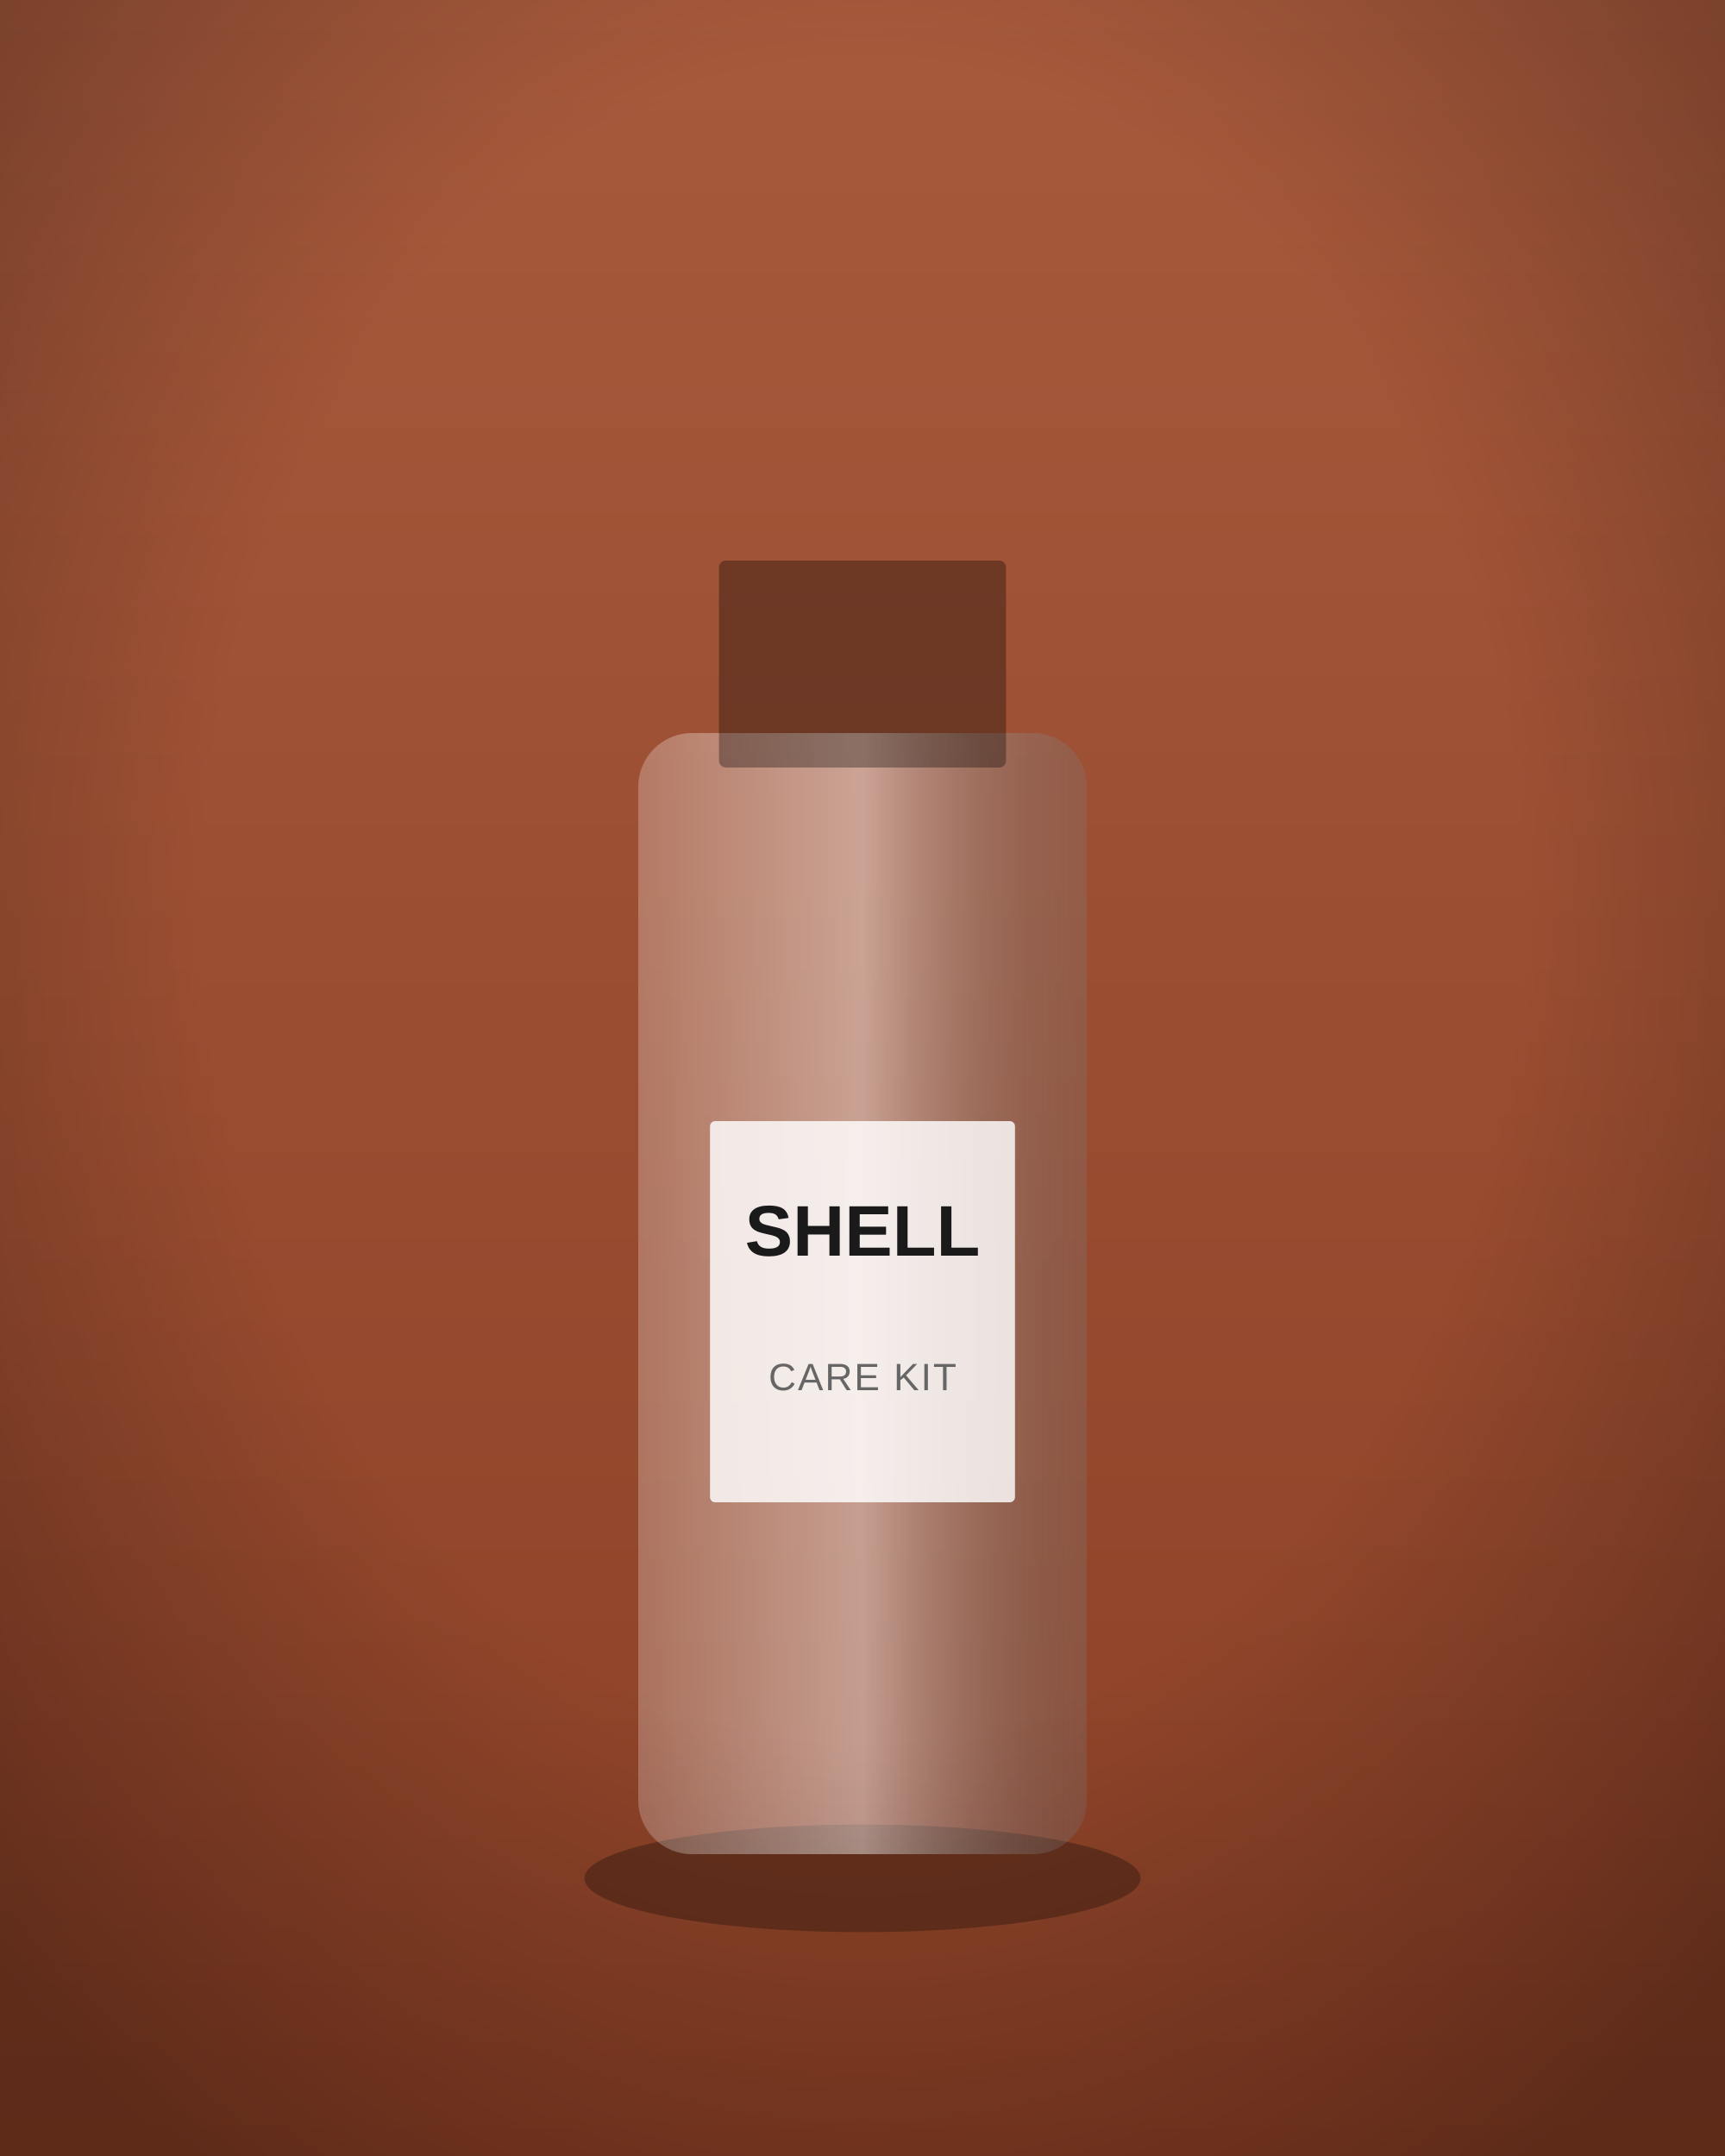
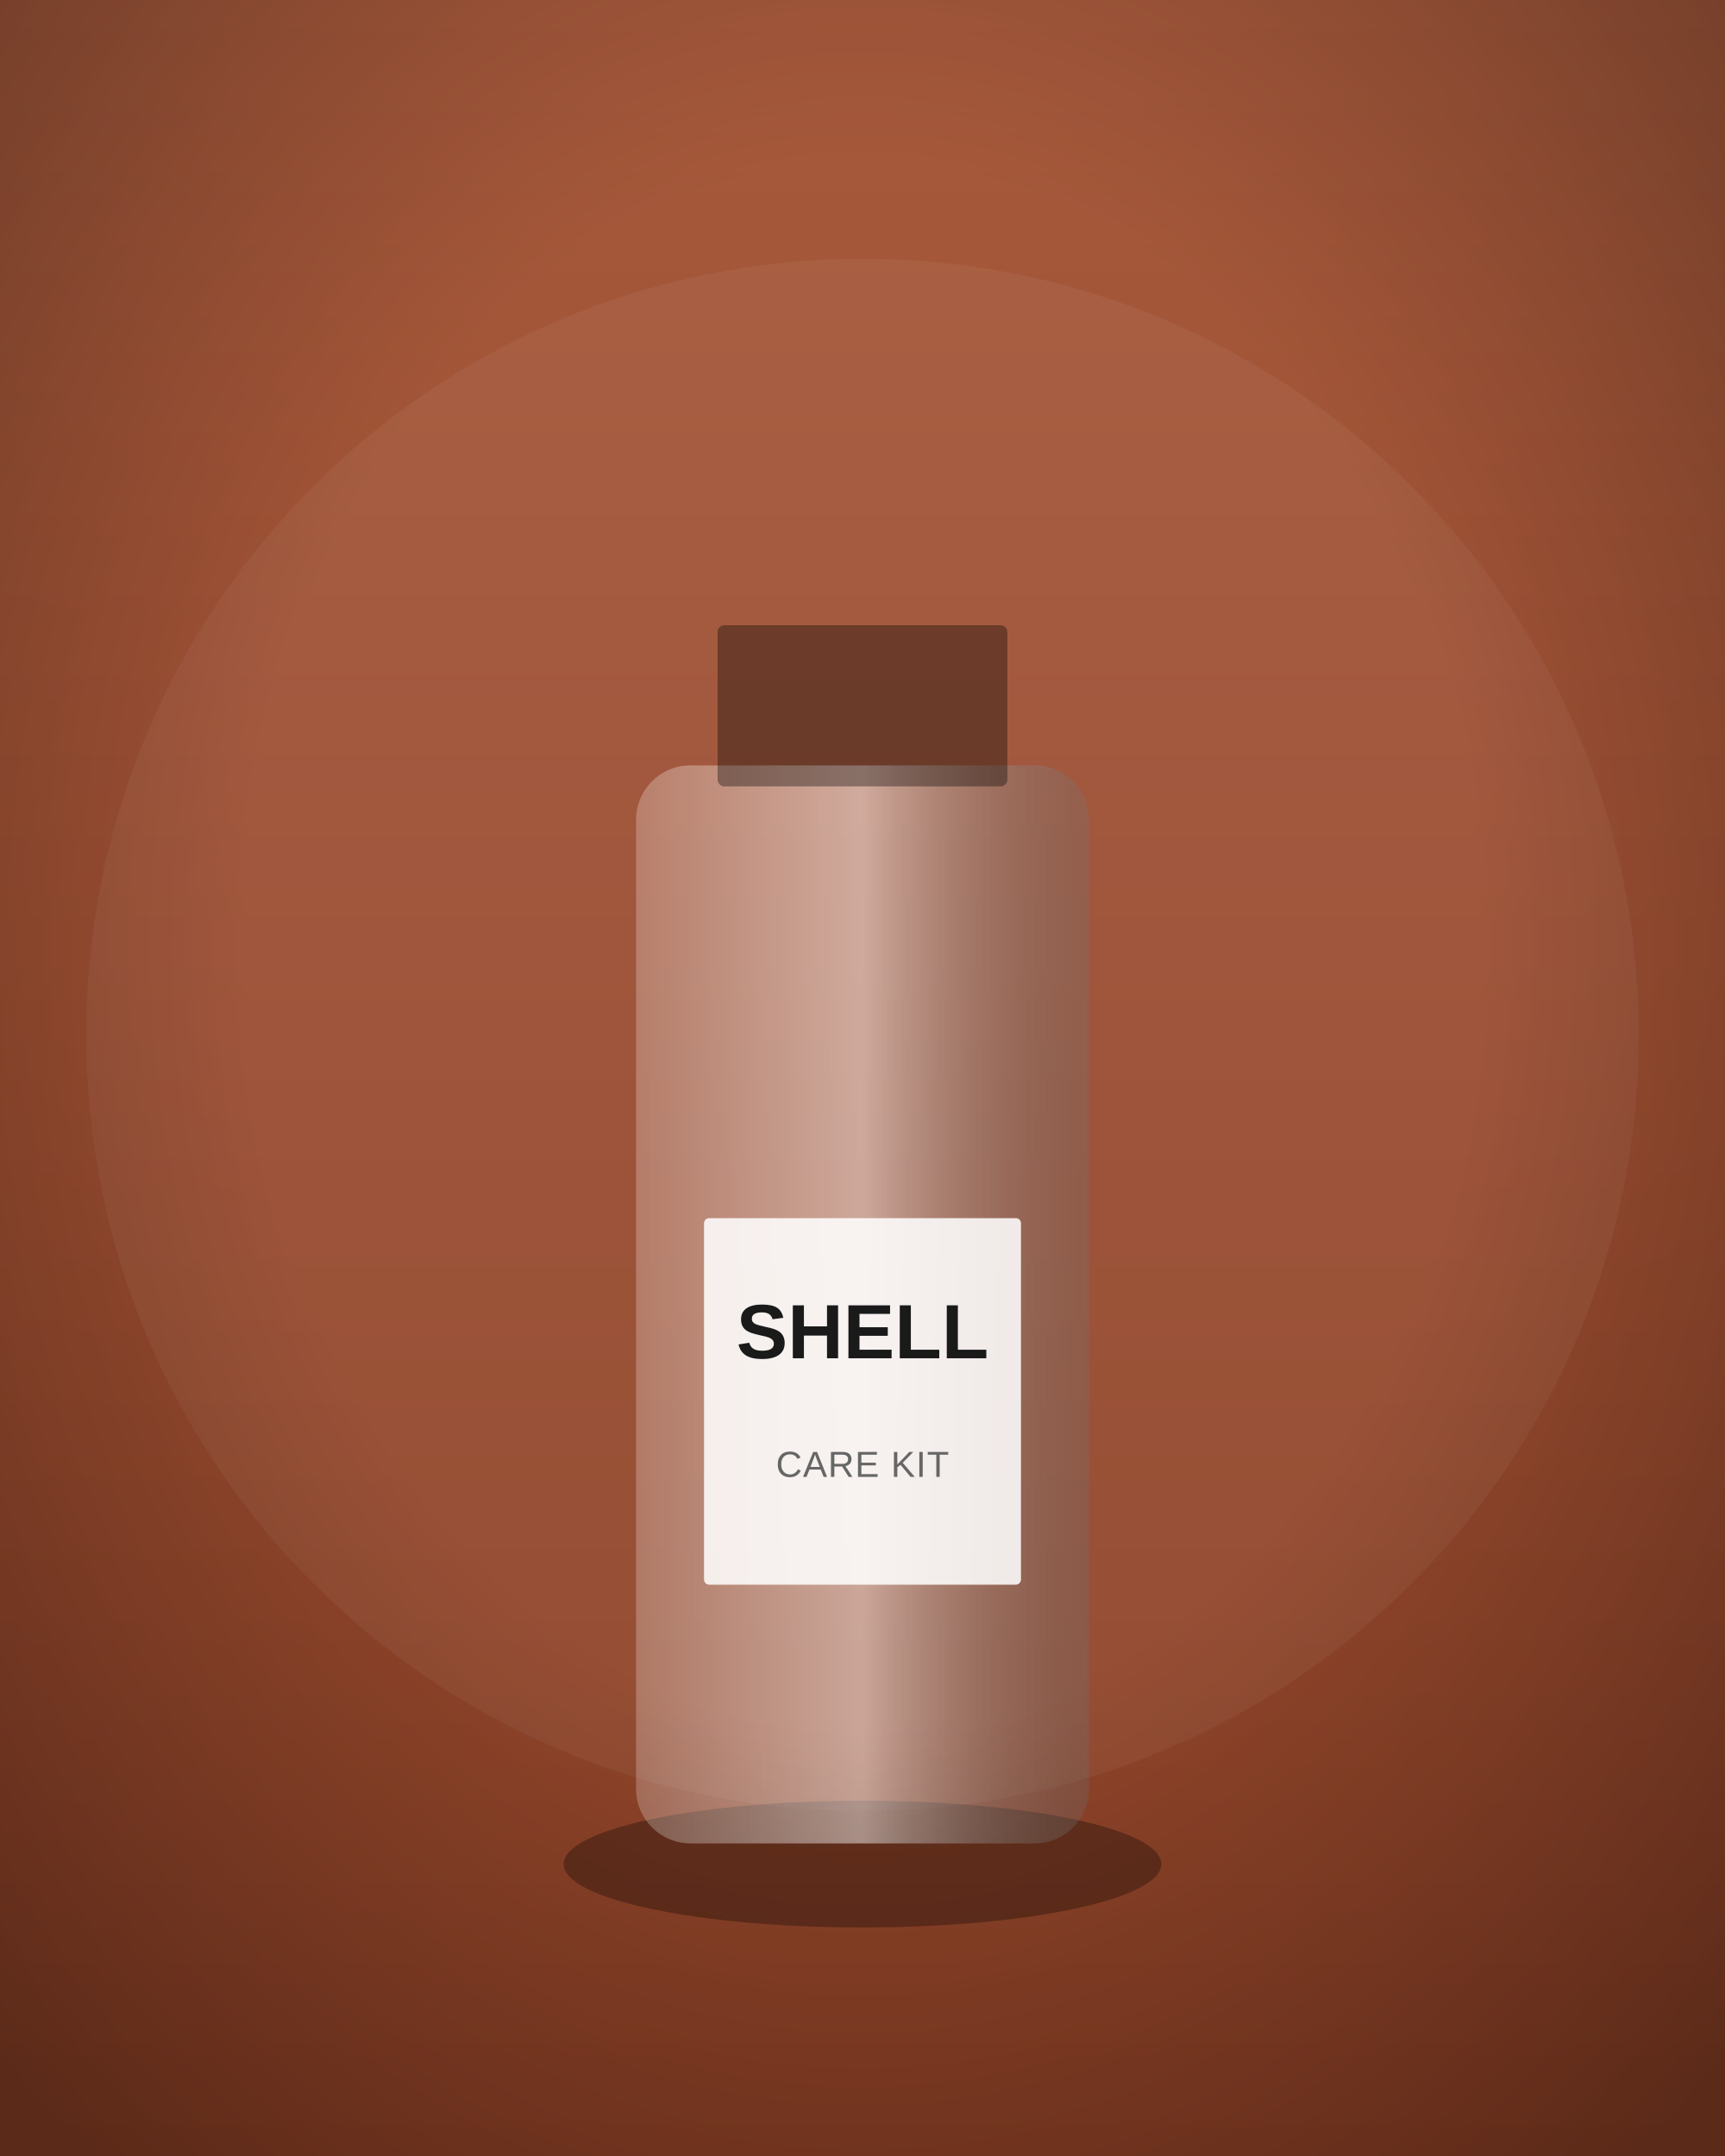
<svg xmlns="http://www.w3.org/2000/svg" viewBox="0 0 1000 1250" width="1000" height="1250">
  <defs>
    <linearGradient id="bg" x1="0" y1="0" x2="0" y2="1">
      <stop offset="0" stop-color="#a85a3c" />
      <stop offset="1" stop-color="#8a3f25" />
    </linearGradient>
+     <radialGradient id="vig" cx="0.5" cy="0.44" r="0.72">
+       <stop offset="0.5" stop-color="rgba(0,0,0,0)" />
+       <stop offset="1" stop-color="rgba(0,0,0,0.34)" />
+     </radialGradient>
    <linearGradient id="glass" x1="0" y1="0" x2="1" y2="0">
      <stop offset="0" stop-color="rgba(255,255,255,0.10)" />
-       <stop offset="0.5" stop-color="rgba(255,255,255,0.38)" />
-       <stop offset="1" stop-color="rgba(0,0,0,0.14)" />
+       <stop offset="0.5" stop-color="rgba(255,255,255,0.40)" />
+       <stop offset="1" stop-color="rgba(0,0,0,0.16)" />
    </linearGradient>
-     <radialGradient id="vig" cx="0.5" cy="0.42" r="0.7">
-       <stop offset="0.55" stop-color="rgba(0,0,0,0)" />
-       <stop offset="1" stop-color="rgba(0,0,0,0.32)" />
-     </radialGradient>
  </defs>
  <rect width="1000" height="1250" fill="url(#bg)" />
-   <ellipse cx="500" cy="1089" rx="161.2" ry="31.2" fill="rgba(0,0,0,0.28)" />
-   <rect x="370" y="425" width="260" height="650" rx="31.2" fill="rgba(255,255,255,0.16)" />
-   <rect x="370" y="425" width="260" height="650" rx="31.2" fill="url(#glass)" />
-   <rect x="416.8" y="325" width="166.4" height="120" rx="4" fill="rgba(0,0,0,0.32)" />
-   <rect x="411.6" y="650" width="176.8" height="221" rx="3" fill="rgba(255,255,255,0.82)" />
-   <text x="500" y="728" font-family="Archivo, Arial, sans-serif" font-size="41.6" font-weight="700" fill="#1a1a1a" text-anchor="middle">SHELL</text>
-   <text x="500" y="806" font-family="Archivo, Arial, sans-serif" font-size="22.1" fill="#666" text-anchor="middle" letter-spacing="1">CARE KIT</text>
+   <circle cx="500" cy="600" r="450" fill="rgba(255,255,255,0.05)" />
+   <ellipse cx="500" cy="1080.75" rx="173.25" ry="36.75" fill="rgba(0,0,0,0.3)" />
+   <rect x="368.75" y="443.75" width="262.5" height="625" rx="31.5" fill="rgba(255,255,255,0.16)" />
+   <rect x="368.75" y="443.75" width="262.5" height="625" rx="31.5" fill="url(#glass)" />
+   <rect x="416" y="362.5" width="168" height="93.437" rx="4" fill="rgba(0,0,0,0.34)" />
+   <rect x="408.125" y="706.25" width="183.75" height="212.5" rx="3" fill="rgba(255,255,255,0.86)" />
+   <text x="500" y="787.5" font-family="Archivo, Arial, sans-serif" font-size="44.625" font-weight="700" fill="#1a1a1a" text-anchor="middle">SHELL</text>
+   <text x="500" y="856.25" font-family="Archivo, Arial, sans-serif" font-size="21" fill="#666" text-anchor="middle" letter-spacing="0.5">CARE KIT</text>
  <rect width="1000" height="1250" fill="url(#vig)" />
</svg>
